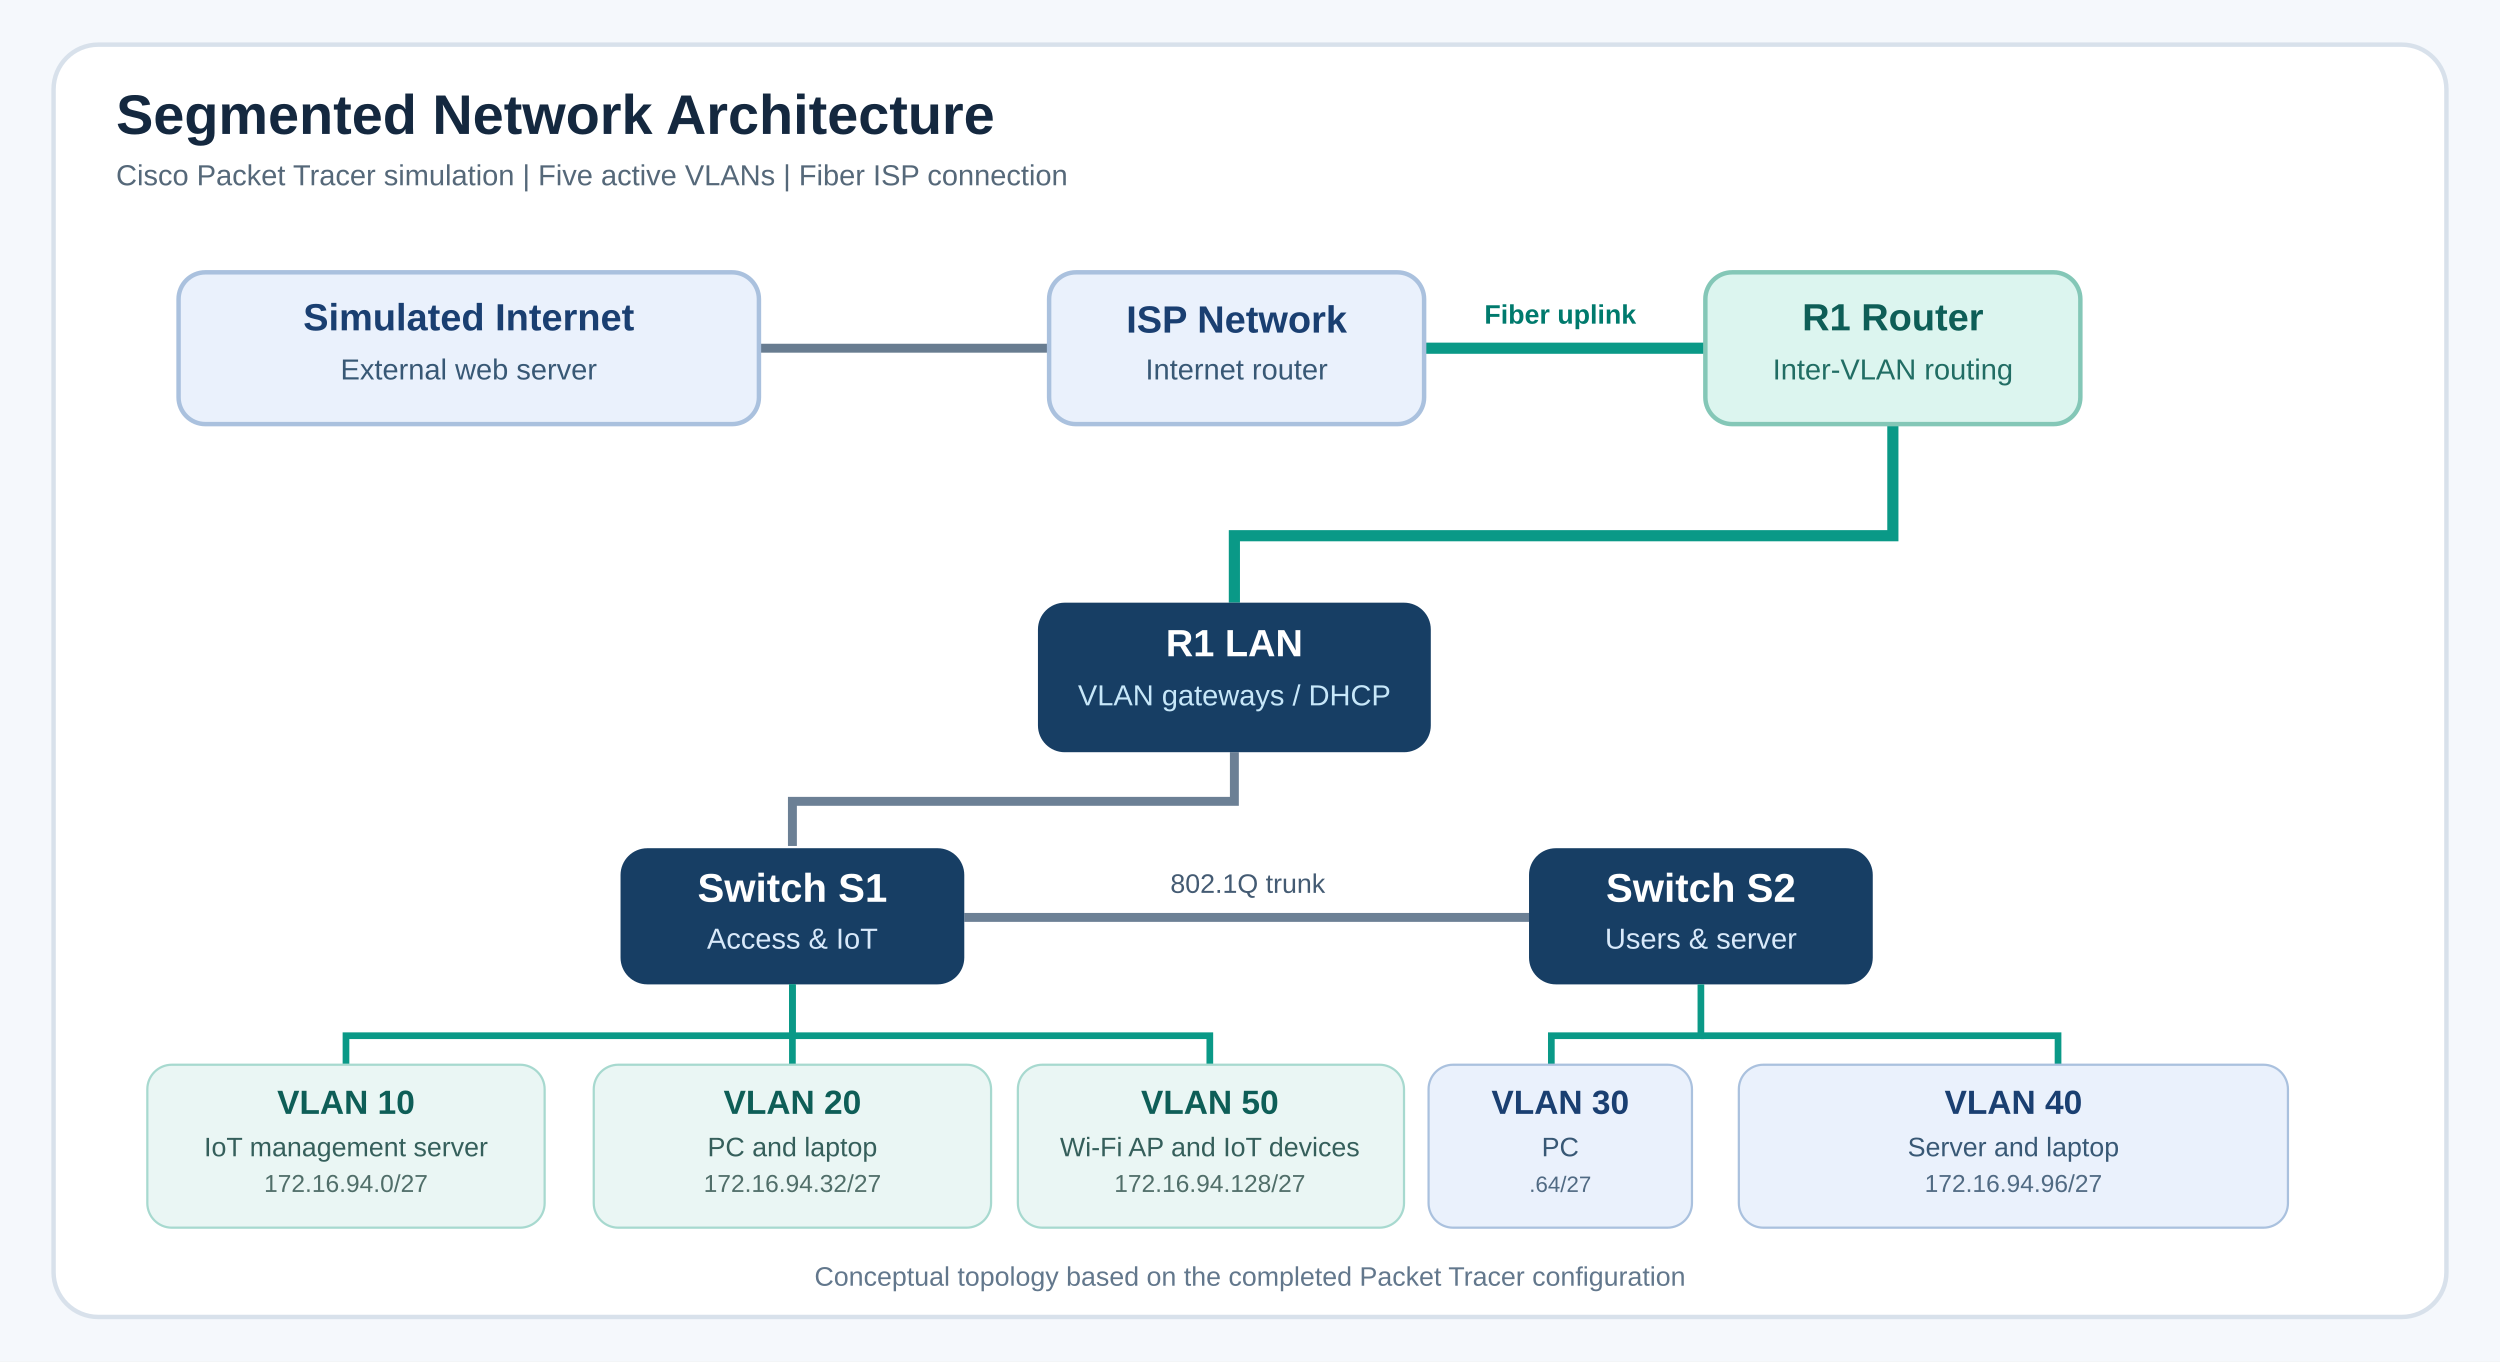
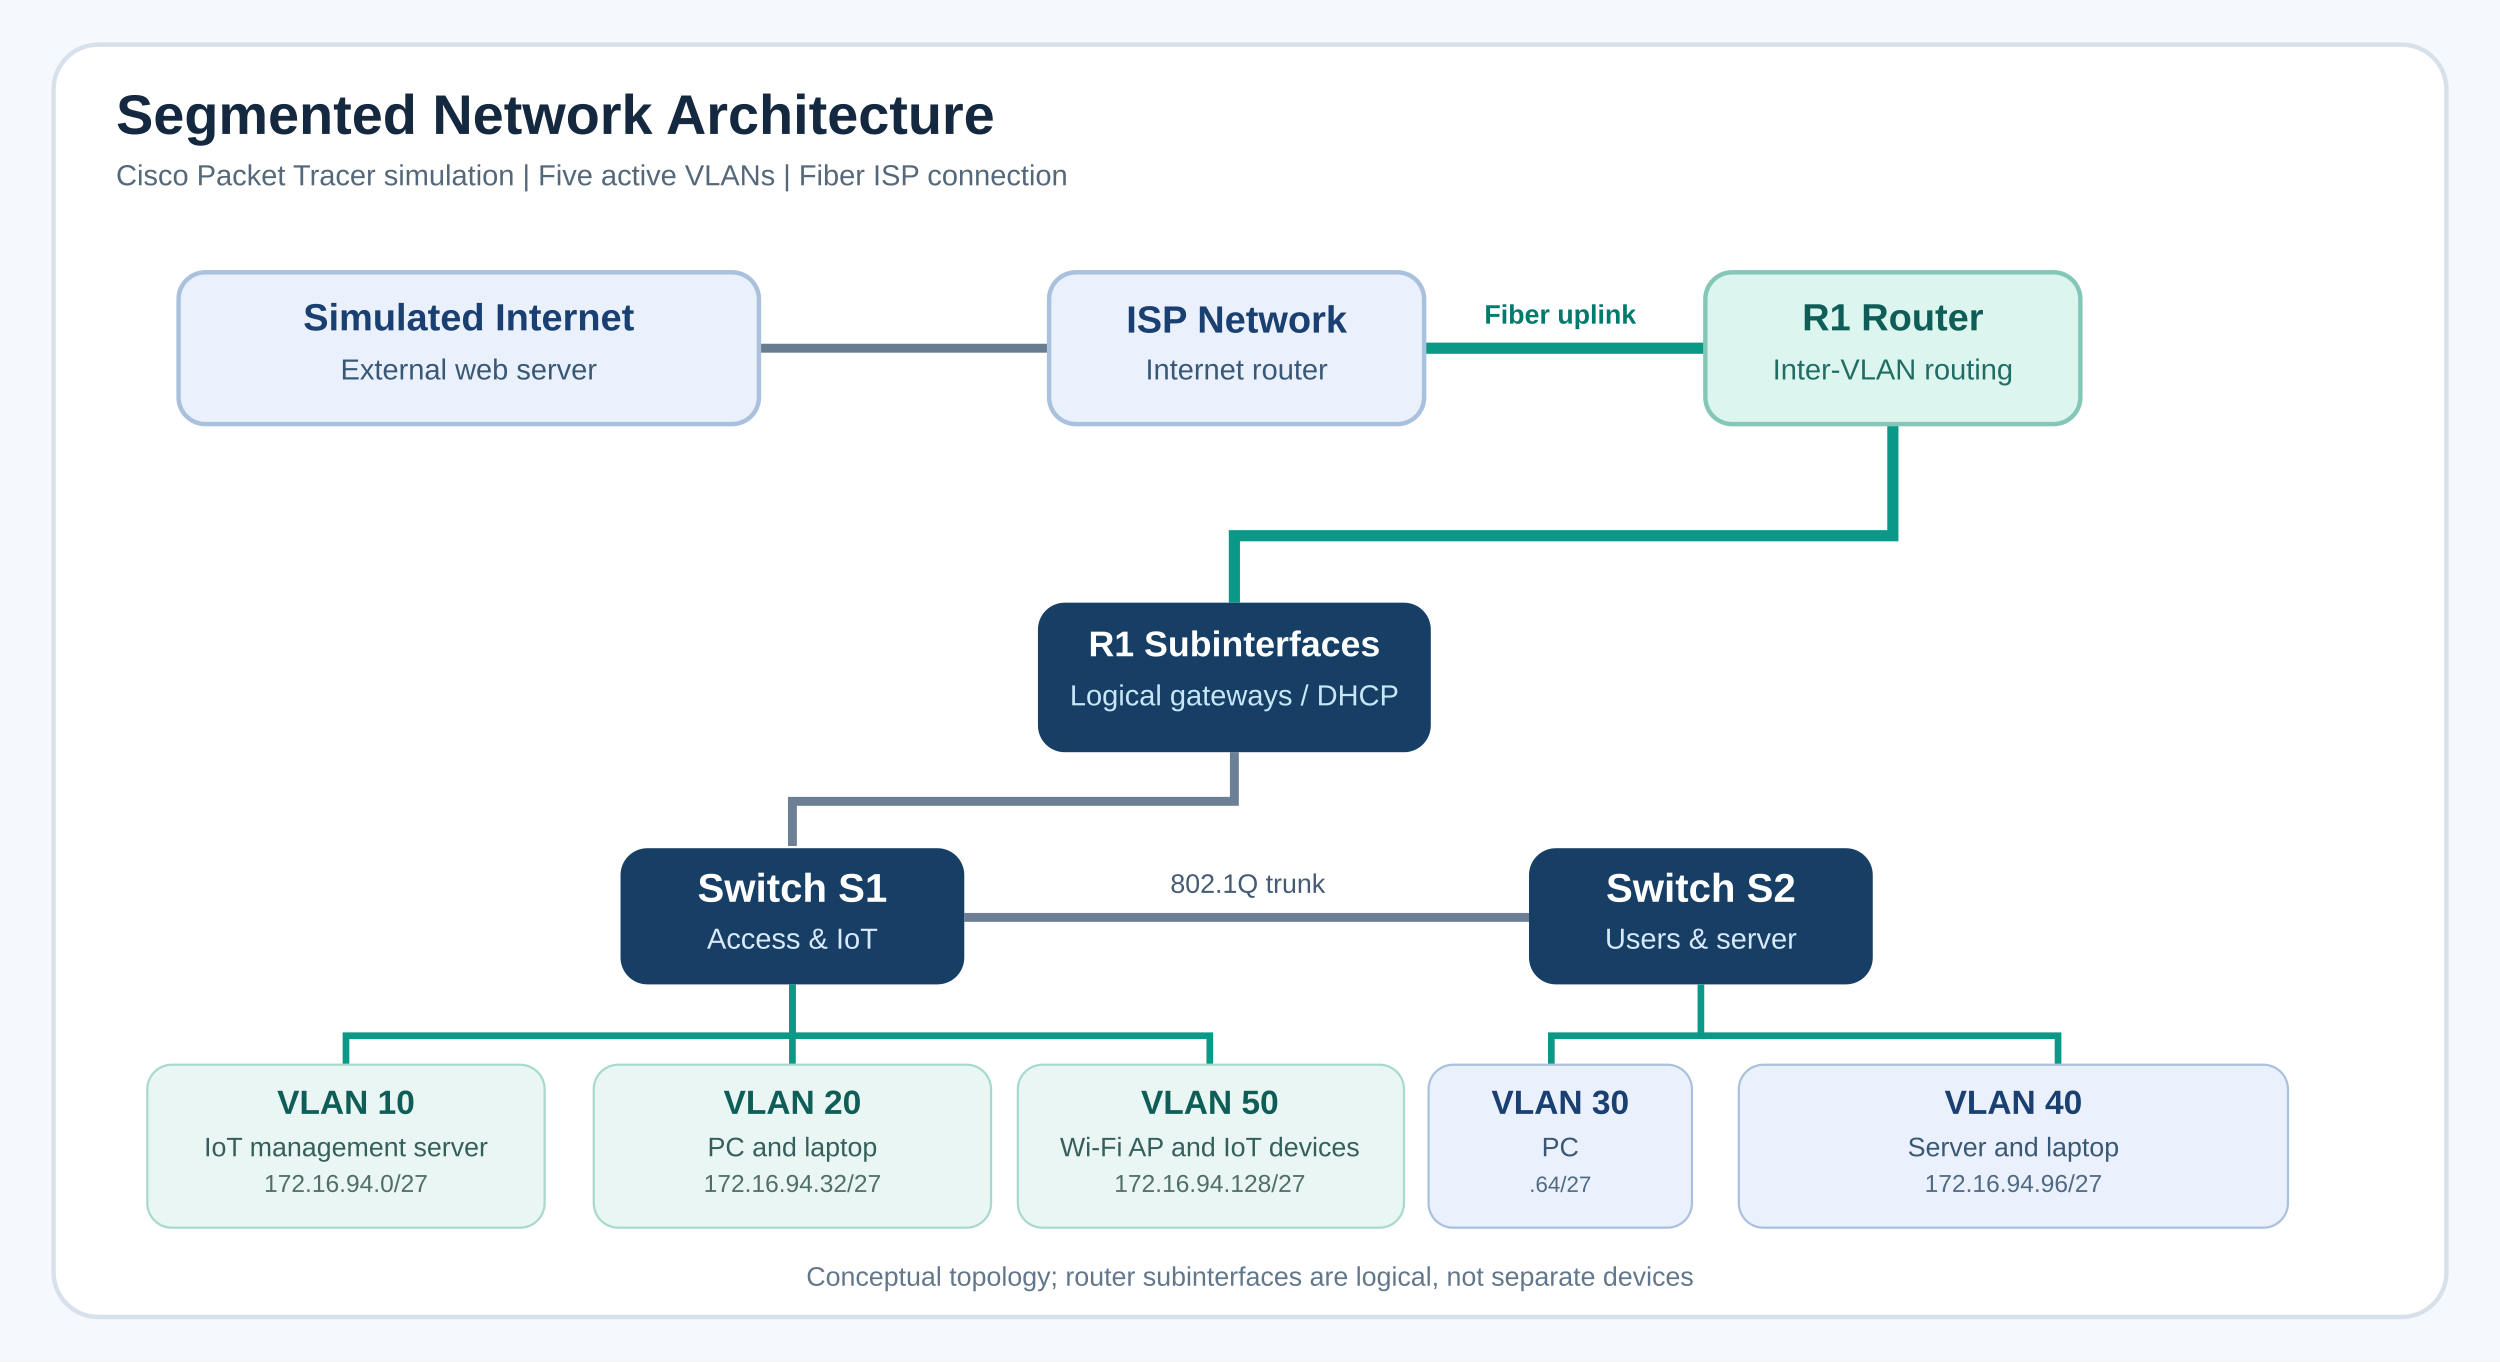
<svg xmlns="http://www.w3.org/2000/svg" width="1120" height="610" viewBox="0 0 1120 610" role="img" aria-labelledby="title desc">
  <rect width="1120" height="610" fill="#f5f8fc" />
  <rect x="24" y="20" width="1072" height="570" rx="20" fill="#ffffff" stroke="#d8e1eb" stroke-width="2" />
  <text x="52" y="60" font-family="Arial,sans-serif" font-size="25" font-weight="700" fill="#14283f">Segmented Network Architecture</text>
  <text x="52" y="83" font-family="Arial,sans-serif" font-size="13" fill="#556879">Cisco Packet Tracer simulation | Five active VLANs | Fiber ISP connection</text>
  <g font-family="Arial,sans-serif" text-anchor="middle">
    <path d="M340 156 H470" stroke="#687c90" stroke-width="4" fill="none" />
    <path d="M638 156 H764" stroke="#0a9987" stroke-width="5" fill="none" />
    <path d="M848 188 V240 H553 V270" stroke="#0a9987" stroke-width="5" fill="none" />
    <text x="699" y="145" font-size="12" font-weight="700" fill="#007a6d">Fiber uplink</text>
    <rect x="80" y="122" width="260" height="68" rx="12" fill="#eaf1fc" stroke="#aac1de" stroke-width="2" />
    <text x="210" y="148" font-size="17" font-weight="700" fill="#1a3f71">Simulated Internet</text>
    <text x="210" y="170" font-size="13" fill="#385875">External web server</text>
    <rect x="470" y="122" width="168" height="68" rx="12" fill="#eaf1fc" stroke="#aac1de" stroke-width="2" />
    <text x="554" y="149" font-size="17" font-weight="700" fill="#1a3f71">ISP Network</text>
    <text x="554" y="170" font-size="13" fill="#385875">Internet router</text>
    <rect x="764" y="122" width="168" height="68" rx="12" fill="#dcf5ef" stroke="#84c7b7" stroke-width="2" />
    <text x="848" y="148" font-size="17" font-weight="700" fill="#0e5e57">R1 Router</text>
    <text x="848" y="170" font-size="13" fill="#216d64">Inter-VLAN routing</text>
    <path d="M553 337 V359 H355 V379" stroke="#6c8095" stroke-width="4" fill="none" />
    <path d="M432 411 H685" stroke="#6c8095" stroke-width="4" fill="none" />
    <text x="559" y="400" font-size="12" fill="#445b73">802.1Q trunk</text>
    <rect x="465" y="270" width="176" height="67" rx="12" fill="#173e64" />
-     <text x="553" y="294" font-size="17" font-weight="700" fill="#ffffff">R1 LAN</text>
-     <text x="553" y="316" font-size="13" fill="#c7e7f9">VLAN gateways / DHCP</text>
+     <text x="553" y="294" font-size="16" font-weight="700" fill="#ffffff">R1 Subinterfaces</text>
+     <text x="553" y="316" font-size="13" fill="#c7e7f9">Logical gateways / DHCP</text>
    <rect x="278" y="380" width="154" height="61" rx="12" fill="#173e64" />
    <text x="355" y="404" font-size="18" font-weight="700" fill="#ffffff">Switch S1</text>
    <text x="355" y="425" font-size="13" fill="#d8e9fa">Access &amp; IoT</text>
    <rect x="685" y="380" width="154" height="61" rx="12" fill="#173e64" />
    <text x="762" y="404" font-size="18" font-weight="700" fill="#ffffff">Switch S2</text>
    <text x="762" y="425" font-size="13" fill="#d8e9fa">Users &amp; server</text>
    <path d="M355 441 V464 H155 V477" stroke="#0a9987" stroke-width="3" fill="none" />
    <path d="M355 441 V477" stroke="#0a9987" stroke-width="3" fill="none" />
    <path d="M355 464 H542 V477" stroke="#0a9987" stroke-width="3" fill="none" />
    <path d="M762 441 V464 H695 V477" stroke="#0a9987" stroke-width="3" fill="none" />
    <path d="M762 464 H922 V477" stroke="#0a9987" stroke-width="3" fill="none" />
    <rect x="66" y="477" width="178" height="73" rx="11" fill="#eaf6f4" stroke="#a7d9cf" />
    <text x="155" y="499" font-size="15" font-weight="700" fill="#0e5e57">VLAN 10</text>
    <text x="155" y="518" font-size="12" fill="#355f5b">IoT management server</text>
    <text x="155" y="534" font-size="11" fill="#506e69">172.16.94.0/27</text>
    <rect x="266" y="477" width="178" height="73" rx="11" fill="#eaf6f4" stroke="#a7d9cf" />
    <text x="355" y="499" font-size="15" font-weight="700" fill="#0e5e57">VLAN 20</text>
    <text x="355" y="518" font-size="12" fill="#355f5b">PC and laptop</text>
    <text x="355" y="534" font-size="11" fill="#506e69">172.16.94.32/27</text>
    <rect x="456" y="477" width="173" height="73" rx="11" fill="#eaf6f4" stroke="#a7d9cf" />
    <text x="542" y="499" font-size="15" font-weight="700" fill="#0e5e57">VLAN 50</text>
    <text x="542" y="518" font-size="12" fill="#355f5b">Wi-Fi AP and IoT devices</text>
    <text x="542" y="534" font-size="11" fill="#506e69">172.16.94.128/27</text>
    <rect x="640" y="477" width="118" height="73" rx="11" fill="#eaf1fc" stroke="#aac1de" />
    <text x="699" y="499" font-size="15" font-weight="700" fill="#1a3f71">VLAN 30</text>
    <text x="699" y="518" font-size="12" fill="#385875">PC</text>
    <text x="699" y="534" font-size="10" fill="#506a83">.64/27</text>
    <rect x="779" y="477" width="246" height="73" rx="11" fill="#eaf1fc" stroke="#aac1de" />
    <text x="902" y="499" font-size="15" font-weight="700" fill="#1a3f71">VLAN 40</text>
    <text x="902" y="518" font-size="12" fill="#385875">Server and laptop</text>
    <text x="902" y="534" font-size="11" fill="#506a83">172.16.94.96/27</text>
-     <text x="560" y="576" font-size="12" fill="#62778c">Conceptual topology based on the completed Packet Tracer configuration</text>
+     <text x="560" y="576" font-size="12" fill="#62778c">Conceptual topology; router subinterfaces are logical, not separate devices</text>
  </g>
</svg>
